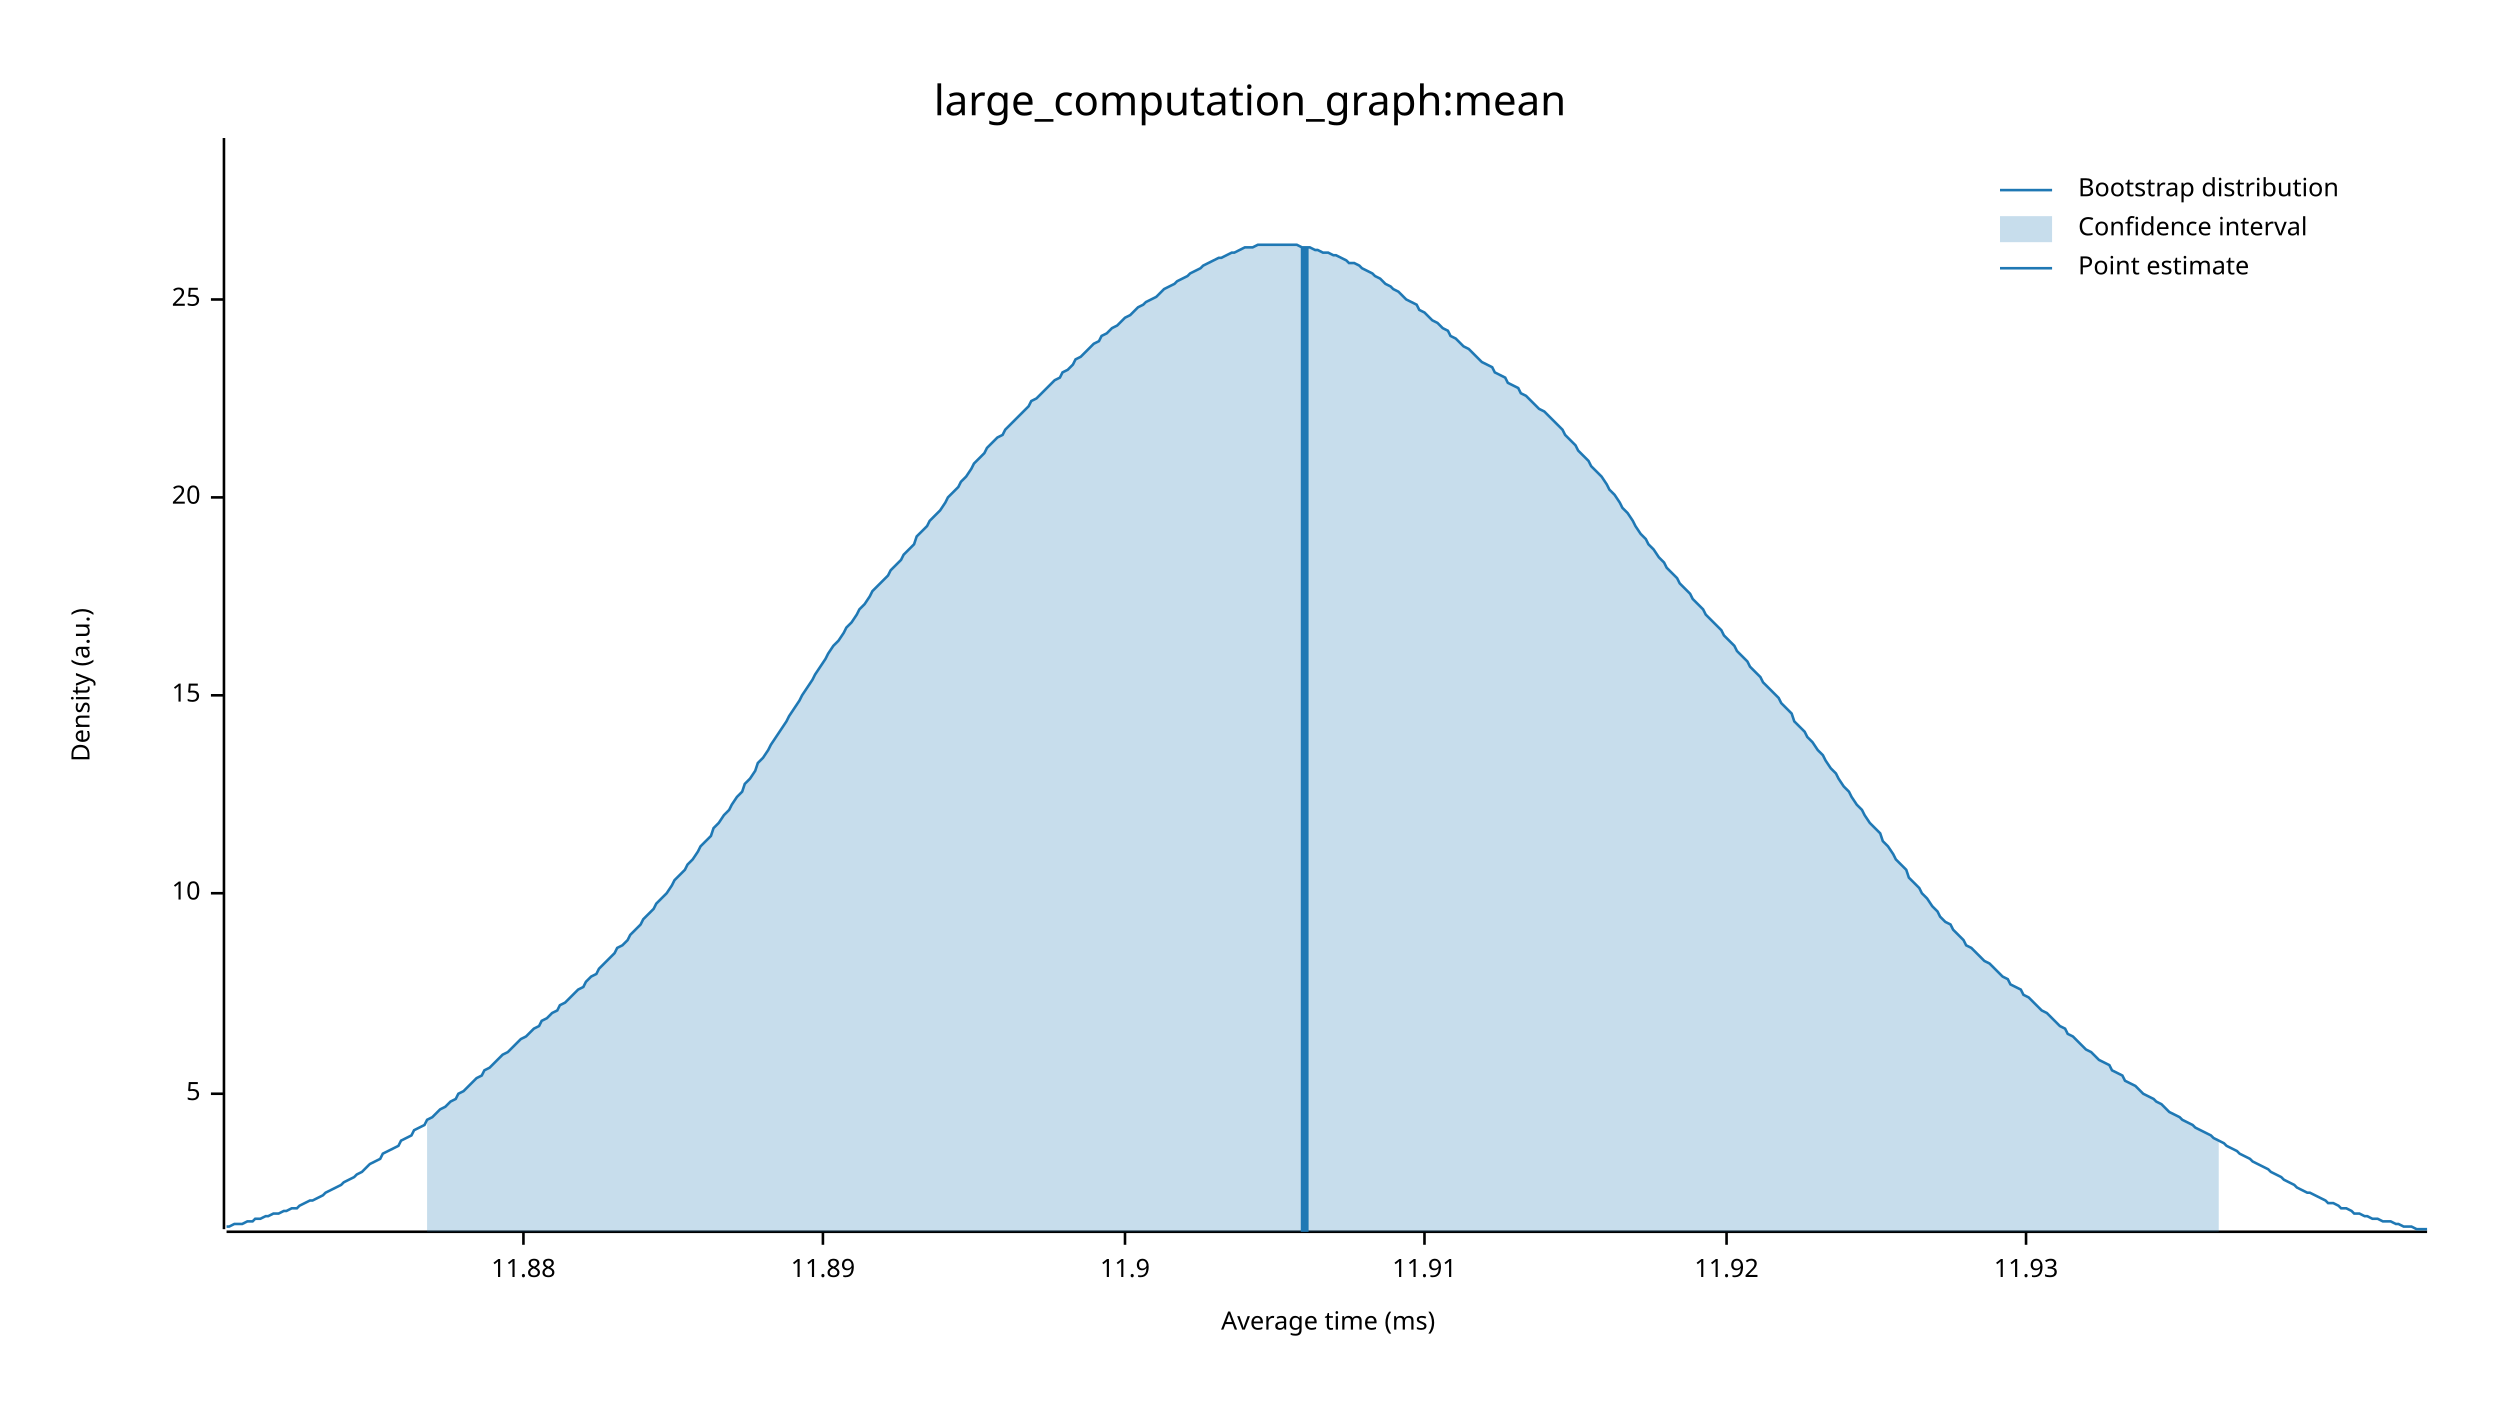
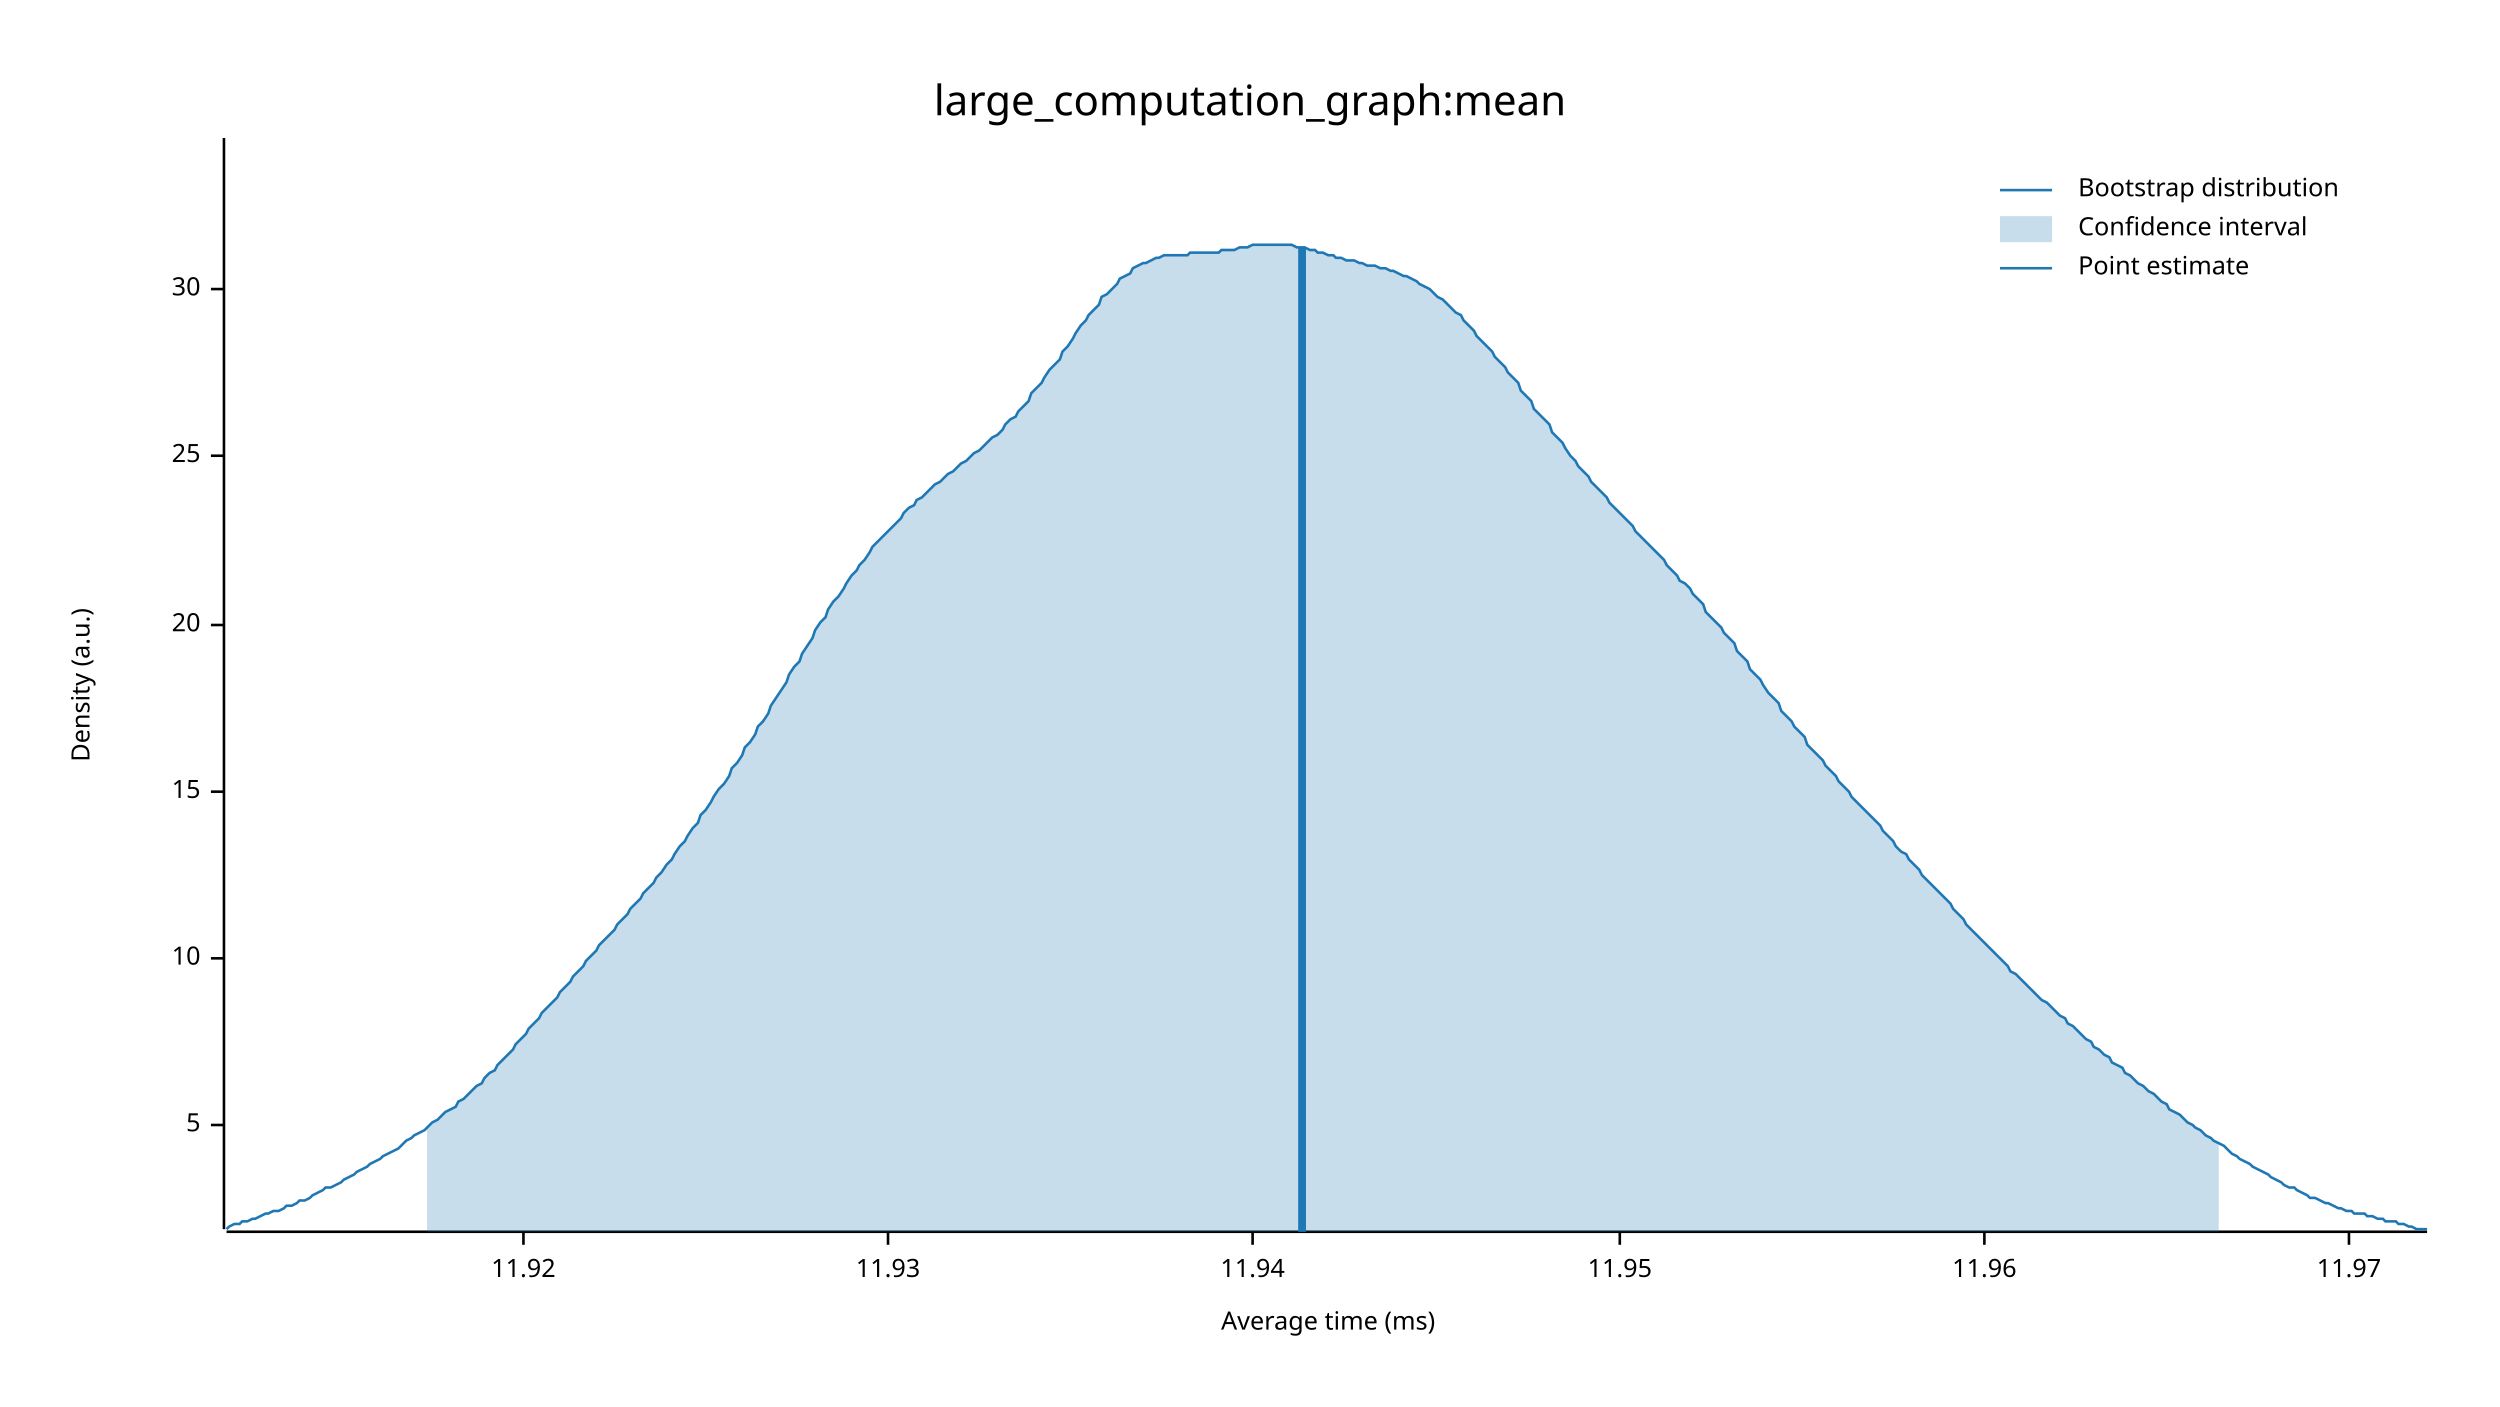
<svg xmlns="http://www.w3.org/2000/svg" width="960" height="540" viewBox="0 0 960 540">
  <text x="480" y="32" dy="0.76em" text-anchor="middle" font-family="sans-serif" font-size="16.129" opacity="1" fill="#000000">
large_computation_graph:mean
</text>
  <text x="27" y="263" dy="0.76em" text-anchor="middle" font-family="sans-serif" font-size="9.677" opacity="1" fill="#000000" transform="rotate(270, 27, 263)">
Density (a.u.)
</text>
  <text x="510" y="513" dy="-0.5ex" text-anchor="middle" font-family="sans-serif" font-size="9.677" opacity="1" fill="#000000">
Average time (ms)
</text>
  <polyline fill="none" opacity="1" stroke="#000000" stroke-width="1" points="86,53 86,472 " />
-   <text x="77" y="420" dy="0.5ex" text-anchor="end" font-family="sans-serif" font-size="9.677" opacity="1" fill="#000000">
+   <text x="77" y="432" dy="0.5ex" text-anchor="end" font-family="sans-serif" font-size="9.677" opacity="1" fill="#000000">
5
</text>
-   <polyline fill="none" opacity="1" stroke="#000000" stroke-width="1" points="81,420 86,420 " />
-   <text x="77" y="343" dy="0.5ex" text-anchor="end" font-family="sans-serif" font-size="9.677" opacity="1" fill="#000000">
+   <polyline fill="none" opacity="1" stroke="#000000" stroke-width="1" points="81,432 86,432 " />
+   <text x="77" y="368" dy="0.5ex" text-anchor="end" font-family="sans-serif" font-size="9.677" opacity="1" fill="#000000">
10
</text>
-   <polyline fill="none" opacity="1" stroke="#000000" stroke-width="1" points="81,343 86,343 " />
-   <text x="77" y="267" dy="0.5ex" text-anchor="end" font-family="sans-serif" font-size="9.677" opacity="1" fill="#000000">
+   <polyline fill="none" opacity="1" stroke="#000000" stroke-width="1" points="81,368 86,368 " />
+   <text x="77" y="304" dy="0.5ex" text-anchor="end" font-family="sans-serif" font-size="9.677" opacity="1" fill="#000000">
15
</text>
-   <polyline fill="none" opacity="1" stroke="#000000" stroke-width="1" points="81,267 86,267 " />
-   <text x="77" y="191" dy="0.5ex" text-anchor="end" font-family="sans-serif" font-size="9.677" opacity="1" fill="#000000">
+   <polyline fill="none" opacity="1" stroke="#000000" stroke-width="1" points="81,304 86,304 " />
+   <text x="77" y="240" dy="0.5ex" text-anchor="end" font-family="sans-serif" font-size="9.677" opacity="1" fill="#000000">
20
</text>
-   <polyline fill="none" opacity="1" stroke="#000000" stroke-width="1" points="81,191 86,191 " />
-   <text x="77" y="115" dy="0.5ex" text-anchor="end" font-family="sans-serif" font-size="9.677" opacity="1" fill="#000000">
+   <polyline fill="none" opacity="1" stroke="#000000" stroke-width="1" points="81,240 86,240 " />
+   <text x="77" y="175" dy="0.5ex" text-anchor="end" font-family="sans-serif" font-size="9.677" opacity="1" fill="#000000">
25
</text>
-   <polyline fill="none" opacity="1" stroke="#000000" stroke-width="1" points="81,115 86,115 " />
+   <polyline fill="none" opacity="1" stroke="#000000" stroke-width="1" points="81,175 86,175 " />
+   <text x="77" y="111" dy="0.5ex" text-anchor="end" font-family="sans-serif" font-size="9.677" opacity="1" fill="#000000">
+ 30
+ </text>
+   <polyline fill="none" opacity="1" stroke="#000000" stroke-width="1" points="81,111 86,111 " />
  <polyline fill="none" opacity="1" stroke="#000000" stroke-width="1" points="87,473 932,473 " />
  <text x="201" y="483" dy="0.76em" text-anchor="middle" font-family="sans-serif" font-size="9.677" opacity="1" fill="#000000">
- 11.88
+ 11.92
</text>
  <polyline fill="none" opacity="1" stroke="#000000" stroke-width="1" points="201,473 201,478 " />
-   <text x="316" y="483" dy="0.76em" text-anchor="middle" font-family="sans-serif" font-size="9.677" opacity="1" fill="#000000">
- 11.89
- </text>
-   <polyline fill="none" opacity="1" stroke="#000000" stroke-width="1" points="316,473 316,478 " />
-   <text x="432" y="483" dy="0.76em" text-anchor="middle" font-family="sans-serif" font-size="9.677" opacity="1" fill="#000000">
- 11.9
- </text>
-   <polyline fill="none" opacity="1" stroke="#000000" stroke-width="1" points="432,473 432,478 " />
-   <text x="547" y="483" dy="0.76em" text-anchor="middle" font-family="sans-serif" font-size="9.677" opacity="1" fill="#000000">
- 11.91
- </text>
-   <polyline fill="none" opacity="1" stroke="#000000" stroke-width="1" points="547,473 547,478 " />
-   <text x="663" y="483" dy="0.76em" text-anchor="middle" font-family="sans-serif" font-size="9.677" opacity="1" fill="#000000">
- 11.92
- </text>
-   <polyline fill="none" opacity="1" stroke="#000000" stroke-width="1" points="663,473 663,478 " />
-   <text x="778" y="483" dy="0.76em" text-anchor="middle" font-family="sans-serif" font-size="9.677" opacity="1" fill="#000000">
+   <text x="341" y="483" dy="0.76em" text-anchor="middle" font-family="sans-serif" font-size="9.677" opacity="1" fill="#000000">
11.93
</text>
-   <polyline fill="none" opacity="1" stroke="#000000" stroke-width="1" points="778,473 778,478 " />
-   <polyline fill="none" opacity="1" stroke="#1F78B4" stroke-width="1" points="87,471 88,471 90,470 92,470 93,470 95,469 97,469 98,468 100,468 102,467 103,467 105,466 107,466 109,465 110,465 112,464 114,464 115,463 117,462 119,461 120,461 122,460 124,459 125,458 127,457 129,456 131,455 132,454 134,453 136,452 137,451 139,450 141,448 142,447 144,446 146,445 147,443 149,442 151,441 153,440 154,438 156,437 158,436 159,434 161,433 163,432 164,430 166,429 168,427 169,426 171,425 173,423 175,422 176,420 178,419 180,417 181,416 183,414 185,413 186,411 188,410 190,408 191,407 193,405 195,404 197,402 198,401 200,399 202,398 203,397 205,395 207,394 208,392 210,391 212,389 214,388 215,386 217,385 219,383 220,382 222,380 224,379 225,377 227,375 229,374 230,372 232,370 234,368 236,366 237,364 239,363 241,361 242,359 244,357 246,355 247,353 249,351 251,349 252,347 254,345 256,343 258,340 259,338 261,336 263,334 264,332 266,330 268,327 269,325 271,323 273,321 274,318 276,316 278,313 280,311 281,309 283,306 285,304 286,301 288,299 290,296 291,293 293,291 295,288 296,286 298,283 300,280 302,277 303,275 305,272 307,269 308,267 310,264 312,261 313,259 315,256 317,253 318,251 320,248 322,246 324,243 325,241 327,239 329,236 330,234 332,232 334,229 335,227 337,225 339,223 341,221 342,219 344,217 346,215 347,213 349,211 351,209 352,206 354,204 356,202 357,200 359,198 361,196 363,193 364,191 366,189 368,187 369,185 371,183 373,180 374,178 376,176 378,174 379,172 381,170 383,168 385,167 386,165 388,163 390,161 391,160 393,158 395,156 396,154 398,153 400,151 401,150 403,148 405,146 407,145 408,143 410,142 412,140 413,138 415,137 417,135 418,134 420,132 422,131 423,129 425,128 427,126 429,125 430,124 432,122 434,121 435,120 437,118 439,117 440,116 442,115 444,114 445,113 447,111 449,110 451,109 452,108 454,107 456,106 457,105 459,104 461,103 462,102 464,101 466,100 468,99 469,99 471,98 473,97 474,97 476,96 478,95 479,95 481,95 483,94 484,94 486,94 488,94 490,94 491,94 493,94 495,94 496,94 498,94 500,95 501,95 503,95 505,96 506,96 508,97 510,97 512,98 513,98 515,99 517,100 518,101 520,101 522,102 523,103 525,104 527,105 528,106 530,107 532,109 534,110 535,111 537,112 539,114 540,115 542,116 544,117 545,119 547,120 549,122 550,123 552,124 554,126 556,127 557,129 559,130 561,132 562,133 564,134 566,136 567,137 569,139 571,140 573,141 574,143 576,144 578,145 579,147 581,148 583,149 584,151 586,152 588,154 589,155 591,157 593,158 595,160 596,161 598,163 600,165 601,167 603,169 605,171 606,173 608,175 610,177 611,179 613,181 615,183 617,186 618,188 620,190 622,193 623,195 625,197 627,200 628,202 630,205 632,207 633,209 635,211 637,214 639,216 640,218 642,220 644,222 645,224 647,226 649,228 650,230 652,232 654,234 655,236 657,238 659,240 661,242 662,244 664,246 666,248 667,250 669,252 671,254 672,256 674,258 676,260 677,262 679,264 681,266 683,268 684,270 686,272 688,274 689,277 691,279 693,281 694,283 696,285 698,288 700,290 701,292 703,295 705,297 706,299 708,302 710,304 711,306 713,309 715,311 716,313 718,316 720,318 722,320 723,323 725,325 727,328 728,330 730,332 732,334 733,337 735,339 737,341 738,343 740,345 742,348 744,350 745,352 747,354 749,355 750,357 752,359 754,361 755,363 757,364 759,366 760,367 762,369 764,370 766,372 767,373 769,375 771,376 772,378 774,379 776,380 777,382 779,383 781,385 782,386 784,388 786,389 788,391 789,392 791,394 793,395 794,397 796,398 798,400 799,401 801,403 803,404 804,405 806,407 808,408 810,409 811,411 813,412 815,413 816,415 818,416 820,417 821,418 823,420 825,421 827,422 828,423 830,424 832,426 833,427 835,428 837,429 838,430 840,431 842,432 843,433 845,434 847,435 849,436 850,437 852,438 854,439 855,440 857,441 859,442 860,443 862,444 864,445 865,446 867,447 869,448 871,449 872,450 874,451 876,452 877,453 879,454 881,455 882,456 884,457 886,458 887,458 889,459 891,460 893,461 894,462 896,462 898,463 899,464 901,464 903,465 904,466 906,466 908,467 909,467 911,468 913,468 915,469 916,469 918,469 920,470 921,470 923,471 925,471 926,471 928,472 930,472 932,472 " />
-   <polygon opacity="0.25" fill="#1F78B4" points="164,430 166,429 168,427 169,426 171,425 173,423 175,422 176,420 178,419 180,417 181,416 183,414 185,413 186,411 188,410 190,408 191,407 193,405 195,404 197,402 198,401 200,399 202,398 203,397 205,395 207,394 208,392 210,391 212,389 214,388 215,386 217,385 219,383 220,382 222,380 224,379 225,377 227,375 229,374 230,372 232,370 234,368 236,366 237,364 239,363 241,361 242,359 244,357 246,355 247,353 249,351 251,349 252,347 254,345 256,343 258,340 259,338 261,336 263,334 264,332 266,330 268,327 269,325 271,323 273,321 274,318 276,316 278,313 280,311 281,309 283,306 285,304 286,301 288,299 290,296 291,293 293,291 295,288 296,286 298,283 300,280 302,277 303,275 305,272 307,269 308,267 310,264 312,261 313,259 315,256 317,253 318,251 320,248 322,246 324,243 325,241 327,239 329,236 330,234 332,232 334,229 335,227 337,225 339,223 341,221 342,219 344,217 346,215 347,213 349,211 351,209 352,206 354,204 356,202 357,200 359,198 361,196 363,193 364,191 366,189 368,187 369,185 371,183 373,180 374,178 376,176 378,174 379,172 381,170 383,168 385,167 386,165 388,163 390,161 391,160 393,158 395,156 396,154 398,153 400,151 401,150 403,148 405,146 407,145 408,143 410,142 412,140 413,138 415,137 417,135 418,134 420,132 422,131 423,129 425,128 427,126 429,125 430,124 432,122 434,121 435,120 437,118 439,117 440,116 442,115 444,114 445,113 447,111 449,110 451,109 452,108 454,107 456,106 457,105 459,104 461,103 462,102 464,101 466,100 468,99 469,99 471,98 473,97 474,97 476,96 478,95 479,95 481,95 483,94 484,94 486,94 488,94 490,94 491,94 493,94 495,94 496,94 498,94 500,95 501,95 503,95 505,96 506,96 508,97 510,97 512,98 513,98 515,99 517,100 518,101 520,101 522,102 523,103 525,104 527,105 528,106 530,107 532,109 534,110 535,111 537,112 539,114 540,115 542,116 544,117 545,119 547,120 549,122 550,123 552,124 554,126 556,127 557,129 559,130 561,132 562,133 564,134 566,136 567,137 569,139 571,140 573,141 574,143 576,144 578,145 579,147 581,148 583,149 584,151 586,152 588,154 589,155 591,157 593,158 595,160 596,161 598,163 600,165 601,167 603,169 605,171 606,173 608,175 610,177 611,179 613,181 615,183 617,186 618,188 620,190 622,193 623,195 625,197 627,200 628,202 630,205 632,207 633,209 635,211 637,214 639,216 640,218 642,220 644,222 645,224 647,226 649,228 650,230 652,232 654,234 655,236 657,238 659,240 661,242 662,244 664,246 666,248 667,250 669,252 671,254 672,256 674,258 676,260 677,262 679,264 681,266 683,268 684,270 686,272 688,274 689,277 691,279 693,281 694,283 696,285 698,288 700,290 701,292 703,295 705,297 706,299 708,302 710,304 711,306 713,309 715,311 716,313 718,316 720,318 722,320 723,323 725,325 727,328 728,330 730,332 732,334 733,337 735,339 737,341 738,343 740,345 742,348 744,350 745,352 747,354 749,355 750,357 752,359 754,361 755,363 757,364 759,366 760,367 762,369 764,370 766,372 767,373 769,375 771,376 772,378 774,379 776,380 777,382 779,383 781,385 782,386 784,388 786,389 788,391 789,392 791,394 793,395 794,397 796,398 798,400 799,401 801,403 803,404 804,405 806,407 808,408 810,409 811,411 813,412 815,413 816,415 818,416 820,417 821,418 823,420 825,421 827,422 828,423 830,424 832,426 833,427 835,428 837,429 838,430 840,431 842,432 843,433 845,434 847,435 849,436 850,437 852,438 852,473 164,473 " />
-   <polyline fill="none" opacity="1" stroke="#1F78B4" stroke-width="3" points="501,473 501,95 " />
+   <polyline fill="none" opacity="1" stroke="#000000" stroke-width="1" points="341,473 341,478 " />
+   <text x="481" y="483" dy="0.76em" text-anchor="middle" font-family="sans-serif" font-size="9.677" opacity="1" fill="#000000">
+ 11.94
+ </text>
+   <polyline fill="none" opacity="1" stroke="#000000" stroke-width="1" points="481,473 481,478 " />
+   <text x="622" y="483" dy="0.76em" text-anchor="middle" font-family="sans-serif" font-size="9.677" opacity="1" fill="#000000">
+ 11.95
+ </text>
+   <polyline fill="none" opacity="1" stroke="#000000" stroke-width="1" points="622,473 622,478 " />
+   <text x="762" y="483" dy="0.76em" text-anchor="middle" font-family="sans-serif" font-size="9.677" opacity="1" fill="#000000">
+ 11.96
+ </text>
+   <polyline fill="none" opacity="1" stroke="#000000" stroke-width="1" points="762,473 762,478 " />
+   <text x="902" y="483" dy="0.76em" text-anchor="middle" font-family="sans-serif" font-size="9.677" opacity="1" fill="#000000">
+ 11.97
+ </text>
+   <polyline fill="none" opacity="1" stroke="#000000" stroke-width="1" points="902,473 902,478 " />
+   <polyline fill="none" opacity="1" stroke="#1F78B4" stroke-width="1" points="87,472 88,471 90,470 92,470 93,469 95,469 97,468 98,468 100,467 102,466 103,466 105,465 107,465 109,464 110,463 112,463 114,462 115,461 117,461 119,460 120,459 122,458 124,457 125,456 127,456 129,455 131,454 132,453 134,452 136,451 137,450 139,449 141,448 142,447 144,446 146,445 147,444 149,443 151,442 153,441 154,440 156,438 158,437 159,436 161,435 163,434 164,433 166,431 168,430 169,429 171,427 173,426 175,425 176,423 178,422 180,420 181,419 183,417 185,416 186,414 188,412 190,411 191,409 193,407 195,405 197,403 198,401 200,399 202,397 203,395 205,393 207,391 208,389 210,387 212,385 214,383 215,381 217,379 219,377 220,375 222,373 224,371 225,369 227,367 229,365 230,363 232,361 234,359 236,357 237,355 239,353 241,351 242,349 244,347 246,345 247,343 249,341 251,339 252,337 254,335 256,332 258,330 259,328 261,325 263,323 264,321 266,318 268,316 269,313 271,311 273,308 274,306 276,303 278,301 280,298 281,295 283,293 285,290 286,287 288,285 290,282 291,279 293,277 295,274 296,271 298,268 300,265 302,262 303,259 305,256 307,254 308,251 310,248 312,245 313,242 315,239 317,237 318,234 320,231 322,229 324,226 325,224 327,221 329,219 330,217 332,215 334,212 335,210 337,208 339,206 341,204 342,203 344,201 346,199 347,197 349,195 351,194 352,192 354,191 356,189 357,188 359,186 361,185 363,183 364,182 366,181 368,179 369,178 371,177 373,175 374,174 376,173 378,171 379,170 381,168 383,167 385,165 386,163 388,161 390,160 391,158 393,156 395,154 396,151 398,149 400,147 401,145 403,142 405,140 407,138 408,135 410,133 412,130 413,128 415,125 417,123 418,121 420,119 422,117 423,114 425,113 427,111 429,109 430,107 432,106 434,105 435,103 437,102 439,101 440,101 442,100 444,99 445,99 447,98 449,98 451,98 452,98 454,98 456,98 457,97 459,97 461,97 462,97 464,97 466,97 468,97 469,96 471,96 473,96 474,96 476,95 478,95 479,95 481,94 483,94 484,94 486,94 488,94 490,94 491,94 493,94 495,94 496,94 498,95 500,95 501,95 503,96 505,96 506,97 508,97 510,98 512,98 513,99 515,99 517,100 518,100 520,100 522,101 523,101 525,102 527,102 528,102 530,103 532,103 534,104 535,104 537,105 539,106 540,106 542,107 544,108 545,109 547,110 549,111 550,112 552,114 554,115 556,117 557,118 559,120 561,121 562,123 564,125 566,127 567,129 569,131 571,133 573,135 574,137 576,139 578,141 579,143 581,145 583,147 584,150 586,152 588,154 589,157 591,159 593,161 595,163 596,166 598,168 600,170 601,172 603,175 605,177 606,179 608,181 610,183 611,185 613,187 615,189 617,191 618,193 620,195 622,197 623,198 625,200 627,202 628,204 630,206 632,208 633,209 635,211 637,213 639,215 640,217 642,219 644,221 645,223 647,224 649,226 650,228 652,230 654,232 655,235 657,237 659,239 661,241 662,243 664,245 666,247 667,250 669,252 671,254 672,257 674,259 676,261 677,263 679,266 681,268 683,270 684,273 686,275 688,277 689,279 691,281 693,283 694,286 696,288 698,290 700,292 701,294 703,296 705,298 706,300 708,302 710,304 711,306 713,308 715,310 716,311 718,313 720,315 722,317 723,319 725,321 727,323 728,325 730,327 732,328 733,330 735,332 737,334 738,336 740,338 742,340 744,342 745,343 747,345 749,347 750,349 752,351 754,353 755,355 757,357 759,359 760,360 762,362 764,364 766,366 767,367 769,369 771,371 772,373 774,374 776,376 777,377 779,379 781,381 782,382 784,384 786,385 788,387 789,388 791,390 793,391 794,393 796,394 798,396 799,397 801,399 803,400 804,402 806,403 808,405 810,406 811,408 813,409 815,410 816,412 818,413 820,415 821,416 823,417 825,419 827,420 828,421 830,423 832,424 833,426 835,427 837,428 838,429 840,431 842,432 843,433 845,434 847,436 849,437 850,438 852,439 854,440 855,441 857,443 859,444 860,445 862,446 864,447 865,448 867,449 869,450 871,451 872,452 874,453 876,454 877,455 879,456 881,456 882,457 884,458 886,459 887,460 889,460 891,461 893,462 894,462 896,463 898,464 899,464 901,465 903,465 904,466 906,466 908,466 909,467 911,467 913,468 915,468 916,469 918,469 920,469 921,470 923,470 925,471 926,471 928,472 930,472 932,472 " />
+   <polygon opacity="0.25" fill="#1F78B4" points="164,433 166,431 168,430 169,429 171,427 173,426 175,425 176,423 178,422 180,420 181,419 183,417 185,416 186,414 188,412 190,411 191,409 193,407 195,405 197,403 198,401 200,399 202,397 203,395 205,393 207,391 208,389 210,387 212,385 214,383 215,381 217,379 219,377 220,375 222,373 224,371 225,369 227,367 229,365 230,363 232,361 234,359 236,357 237,355 239,353 241,351 242,349 244,347 246,345 247,343 249,341 251,339 252,337 254,335 256,332 258,330 259,328 261,325 263,323 264,321 266,318 268,316 269,313 271,311 273,308 274,306 276,303 278,301 280,298 281,295 283,293 285,290 286,287 288,285 290,282 291,279 293,277 295,274 296,271 298,268 300,265 302,262 303,259 305,256 307,254 308,251 310,248 312,245 313,242 315,239 317,237 318,234 320,231 322,229 324,226 325,224 327,221 329,219 330,217 332,215 334,212 335,210 337,208 339,206 341,204 342,203 344,201 346,199 347,197 349,195 351,194 352,192 354,191 356,189 357,188 359,186 361,185 363,183 364,182 366,181 368,179 369,178 371,177 373,175 374,174 376,173 378,171 379,170 381,168 383,167 385,165 386,163 388,161 390,160 391,158 393,156 395,154 396,151 398,149 400,147 401,145 403,142 405,140 407,138 408,135 410,133 412,130 413,128 415,125 417,123 418,121 420,119 422,117 423,114 425,113 427,111 429,109 430,107 432,106 434,105 435,103 437,102 439,101 440,101 442,100 444,99 445,99 447,98 449,98 451,98 452,98 454,98 456,98 457,97 459,97 461,97 462,97 464,97 466,97 468,97 469,96 471,96 473,96 474,96 476,95 478,95 479,95 481,94 483,94 484,94 486,94 488,94 490,94 491,94 493,94 495,94 496,94 498,95 500,95 501,95 503,96 505,96 506,97 508,97 510,98 512,98 513,99 515,99 517,100 518,100 520,100 522,101 523,101 525,102 527,102 528,102 530,103 532,103 534,104 535,104 537,105 539,106 540,106 542,107 544,108 545,109 547,110 549,111 550,112 552,114 554,115 556,117 557,118 559,120 561,121 562,123 564,125 566,127 567,129 569,131 571,133 573,135 574,137 576,139 578,141 579,143 581,145 583,147 584,150 586,152 588,154 589,157 591,159 593,161 595,163 596,166 598,168 600,170 601,172 603,175 605,177 606,179 608,181 610,183 611,185 613,187 615,189 617,191 618,193 620,195 622,197 623,198 625,200 627,202 628,204 630,206 632,208 633,209 635,211 637,213 639,215 640,217 642,219 644,221 645,223 647,224 649,226 650,228 652,230 654,232 655,235 657,237 659,239 661,241 662,243 664,245 666,247 667,250 669,252 671,254 672,257 674,259 676,261 677,263 679,266 681,268 683,270 684,273 686,275 688,277 689,279 691,281 693,283 694,286 696,288 698,290 700,292 701,294 703,296 705,298 706,300 708,302 710,304 711,306 713,308 715,310 716,311 718,313 720,315 722,317 723,319 725,321 727,323 728,325 730,327 732,328 733,330 735,332 737,334 738,336 740,338 742,340 744,342 745,343 747,345 749,347 750,349 752,351 754,353 755,355 757,357 759,359 760,360 762,362 764,364 766,366 767,367 769,369 771,371 772,373 774,374 776,376 777,377 779,379 781,381 782,382 784,384 786,385 788,387 789,388 791,390 793,391 794,393 796,394 798,396 799,397 801,399 803,400 804,402 806,403 808,405 810,406 811,408 813,409 815,410 816,412 818,413 820,415 821,416 823,417 825,419 827,420 828,421 830,423 832,424 833,426 835,427 837,428 838,429 840,431 842,432 843,433 845,434 847,436 849,437 850,438 852,439 852,473 164,473 " />
+   <polyline fill="none" opacity="1" stroke="#1F78B4" stroke-width="3" points="500,473 500,95 " />
  <text x="798" y="68" dy="0.76em" text-anchor="start" font-family="sans-serif" font-size="9.677" opacity="1" fill="#000000">
Bootstrap distribution
</text>
  <text x="798" y="83" dy="0.76em" text-anchor="start" font-family="sans-serif" font-size="9.677" opacity="1" fill="#000000">
Confidence interval
</text>
  <text x="798" y="98" dy="0.76em" text-anchor="start" font-family="sans-serif" font-size="9.677" opacity="1" fill="#000000">
Point estimate
</text>
  <polyline fill="none" opacity="1" stroke="#1F78B4" stroke-width="1" points="768,73 788,73 " />
  <rect x="768" y="83" width="20" height="10" opacity="0.25" fill="#1F78B4" stroke="none" />
  <polyline fill="none" opacity="1" stroke="#1F78B4" stroke-width="1" points="768,103 788,103 " />
</svg>
